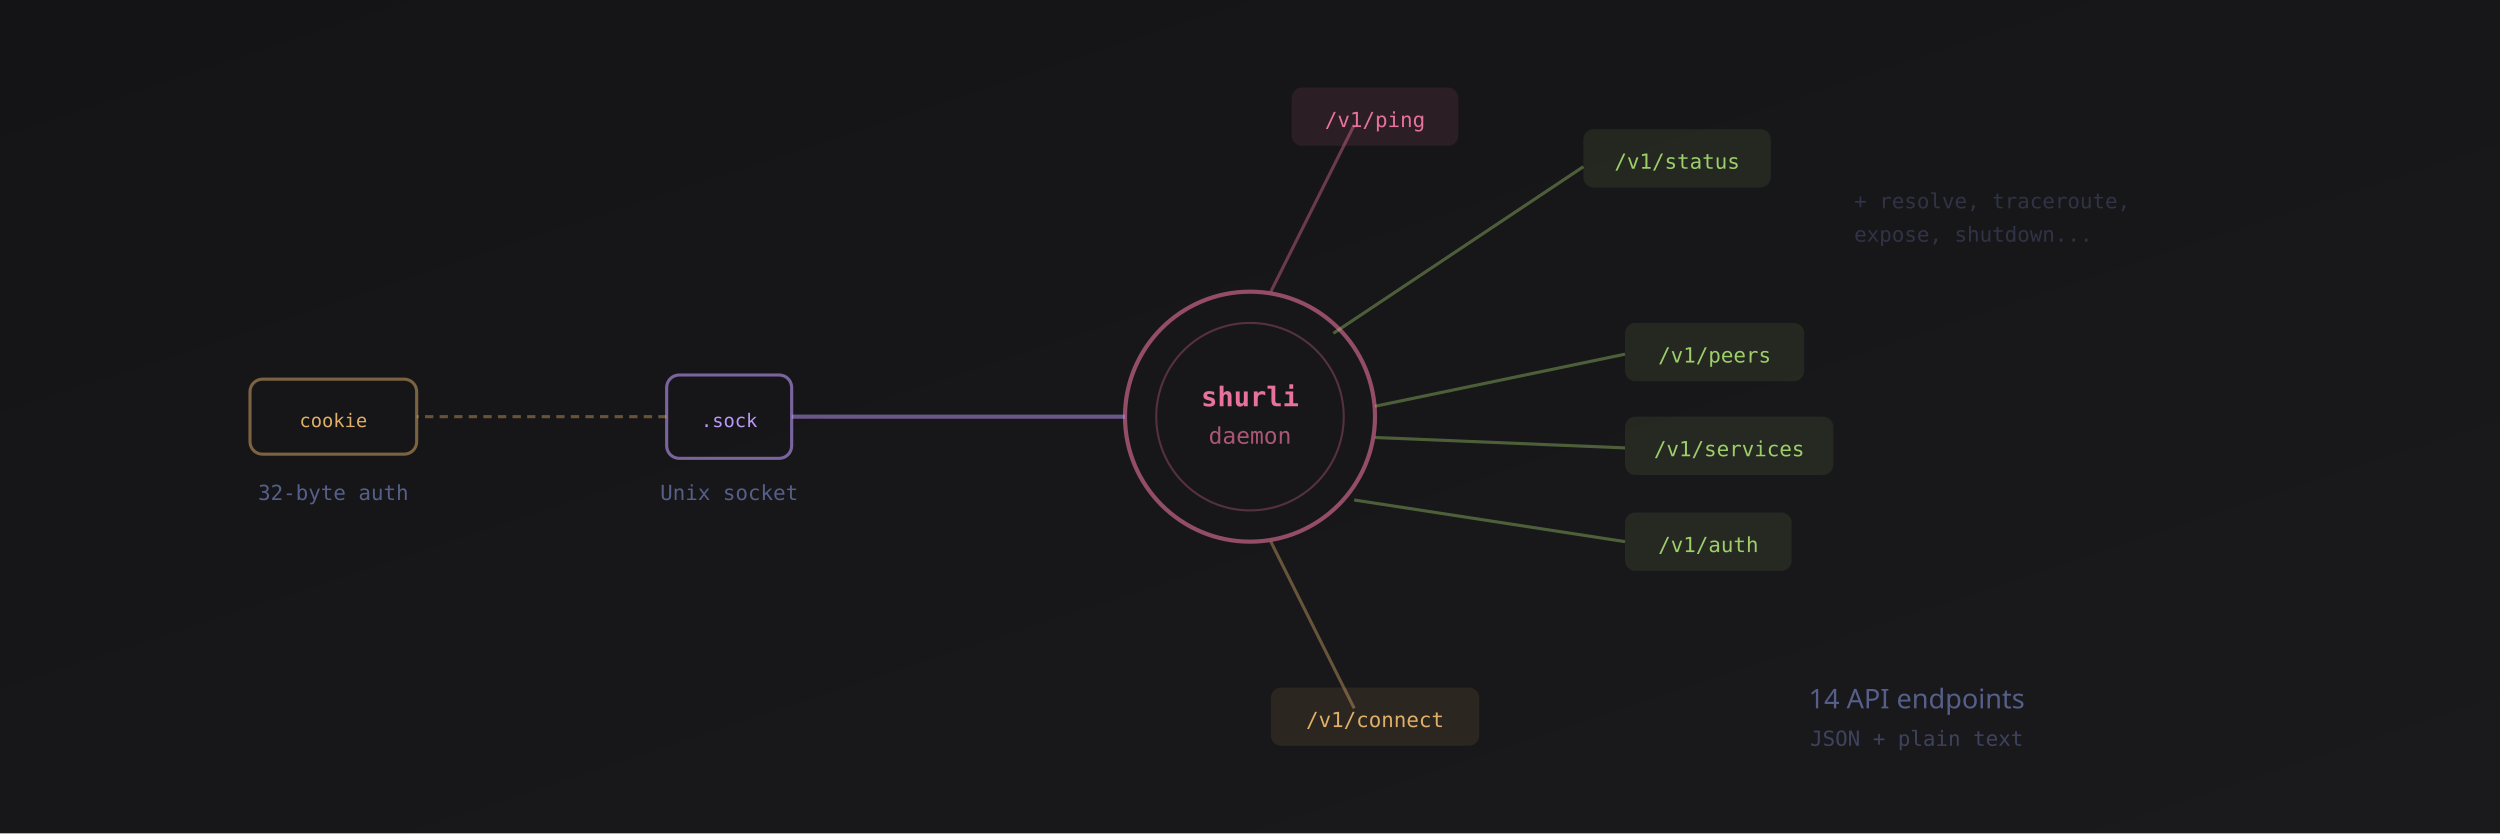
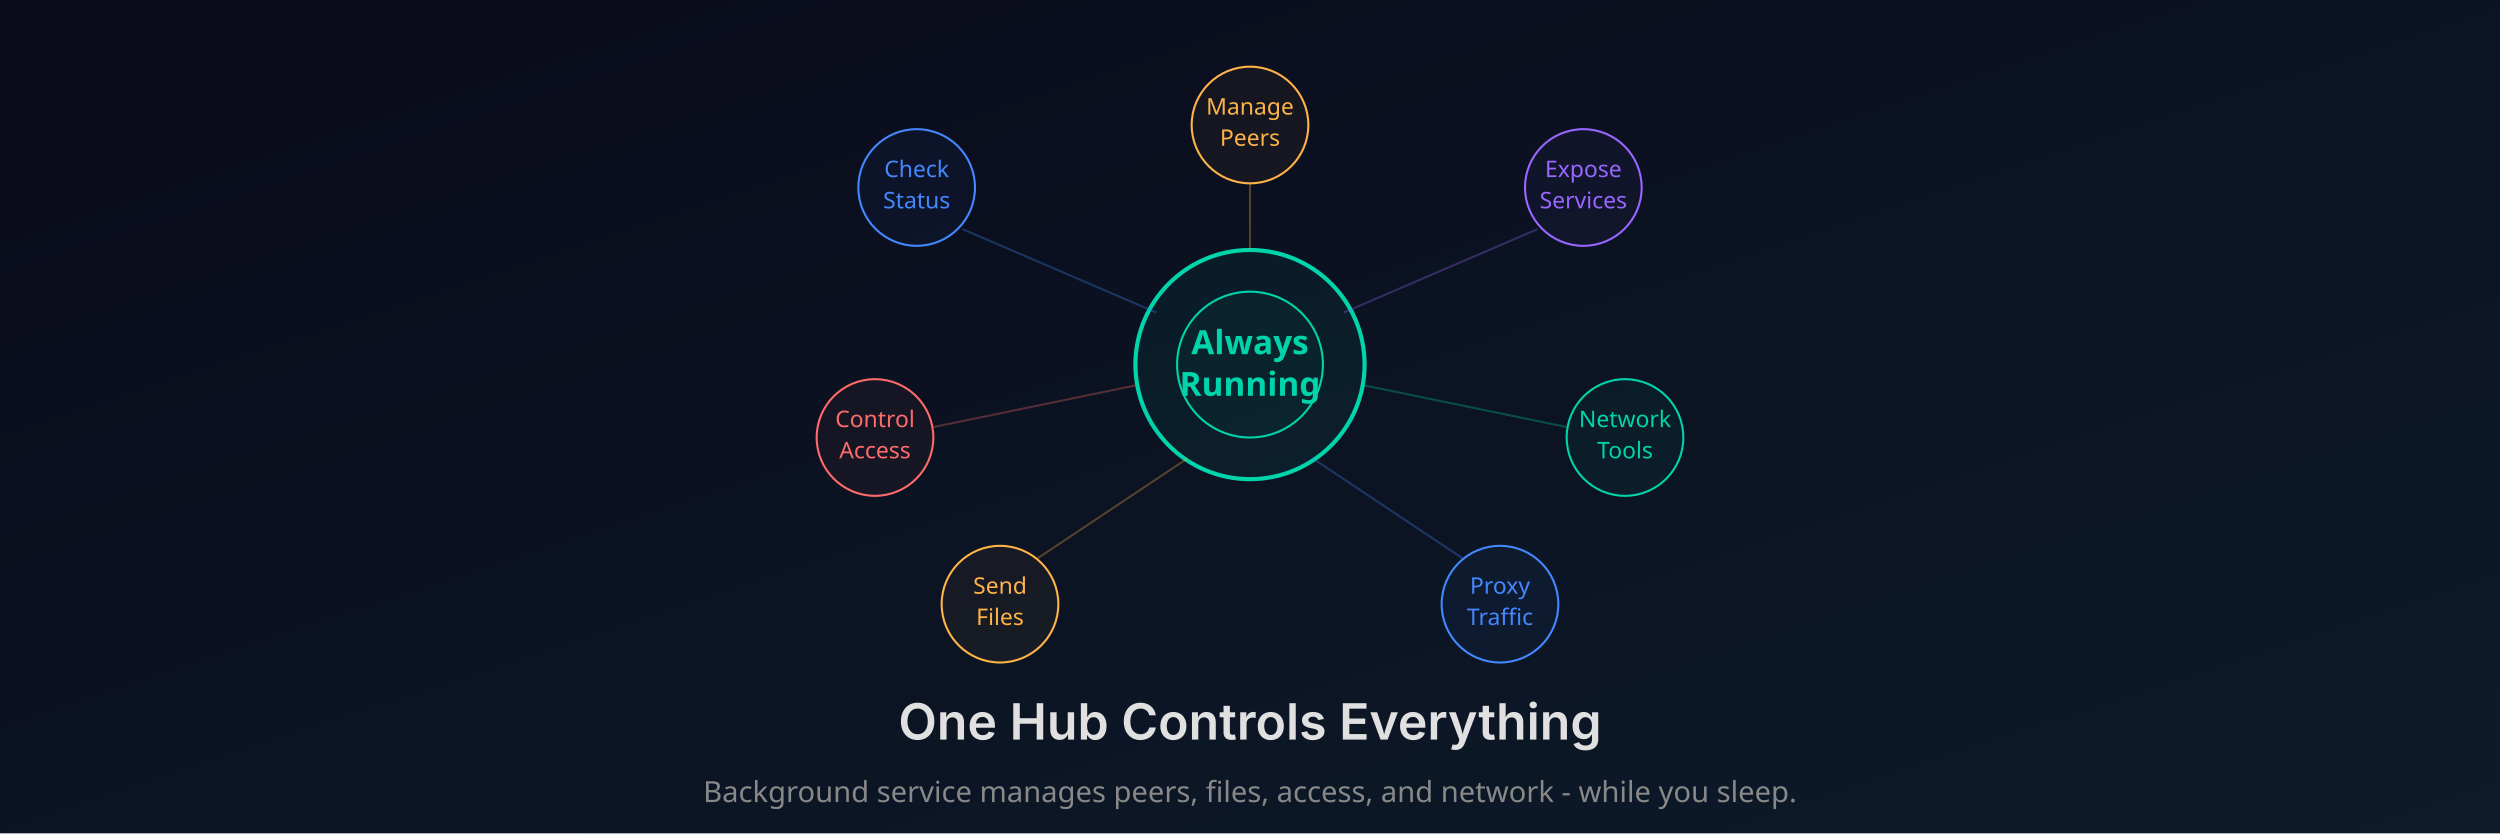
<svg xmlns="http://www.w3.org/2000/svg" viewBox="0 0 1200 400" width="1200" height="400">
  <defs>
    <linearGradient id="bgF" x1="0%" y1="0%" x2="100%" y2="100%">
-       <stop offset="0%" style="stop-color:#141316" />
-       <stop offset="100%" style="stop-color:#1a191c" />
+       <stop offset="0%" stop-color="#0a0a1a" />
+       <stop offset="100%" stop-color="#0d1b2a" />
    </linearGradient>
  </defs>
  <rect width="1200" height="400" fill="url(#bgF)" />
-   <circle cx="600" cy="200" r="60" fill="none" stroke="#e8729a" stroke-width="2" opacity="0.6" />
-   <circle cx="600" cy="200" r="45" fill="none" stroke="#e8729a" stroke-width="1" opacity="0.3" />
-   <text x="600" y="195" font-family="SF Mono, monospace" font-size="13" fill="#e8729a" text-anchor="middle" font-weight="600">shurli</text>
-   <text x="600" y="213" font-family="SF Mono, monospace" font-size="11" fill="#e8729a" text-anchor="middle" opacity="0.7">daemon</text>
-   <line x1="540" y1="200" x2="380" y2="200" stroke="#bb9af7" stroke-width="2" opacity="0.5" />
-   <rect x="320" y="180" width="60" height="40" rx="6" fill="none" stroke="#bb9af7" stroke-width="1.5" opacity="0.6" />
-   <text x="350" y="205" font-family="SF Mono, monospace" font-size="9" fill="#bb9af7" text-anchor="middle">.sock</text>
-   <text x="350" y="240" font-family="SF Mono, monospace" font-size="10" fill="#565f89" text-anchor="middle">Unix socket</text>
-   <line x1="320" y1="200" x2="200" y2="200" stroke="#e0af68" stroke-width="1.5" stroke-dasharray="4,3" opacity="0.4" />
-   <rect x="120" y="182" width="80" height="36" rx="6" fill="none" stroke="#e0af68" stroke-width="1.5" opacity="0.5" />
-   <text x="160" y="205" font-family="SF Mono, monospace" font-size="9" fill="#e0af68" text-anchor="middle">cookie</text>
-   <text x="160" y="240" font-family="SF Mono, monospace" font-size="10" fill="#565f89" text-anchor="middle">32-byte auth</text>
-   <line x1="640" y1="160" x2="760" y2="80" stroke="#9ece6a" stroke-width="1.5" opacity="0.4" />
-   <rect x="760" y="62" width="90" height="28" rx="5" fill="#9ece6a" opacity="0.1" />
-   <text x="805" y="81" font-family="SF Mono, monospace" font-size="10" fill="#9ece6a" text-anchor="middle">/v1/status</text>
-   <line x1="660" y1="195" x2="780" y2="170" stroke="#9ece6a" stroke-width="1.5" opacity="0.4" />
-   <rect x="780" y="155" width="86" height="28" rx="5" fill="#9ece6a" opacity="0.1" />
-   <text x="823" y="174" font-family="SF Mono, monospace" font-size="10" fill="#9ece6a" text-anchor="middle">/v1/peers</text>
-   <line x1="650" y1="240" x2="780" y2="260" stroke="#9ece6a" stroke-width="1.5" opacity="0.4" />
-   <rect x="780" y="246" width="80" height="28" rx="5" fill="#9ece6a" opacity="0.1" />
-   <text x="820" y="265" font-family="SF Mono, monospace" font-size="10" fill="#9ece6a" text-anchor="middle">/v1/auth</text>
-   <line x1="660" y1="210" x2="780" y2="215" stroke="#9ece6a" stroke-width="1.5" opacity="0.4" />
-   <rect x="780" y="200" width="100" height="28" rx="5" fill="#9ece6a" opacity="0.1" />
-   <text x="830" y="219" font-family="SF Mono, monospace" font-size="10" fill="#9ece6a" text-anchor="middle">/v1/services</text>
-   <line x1="610" y1="140" x2="650" y2="60" stroke="#e8729a" stroke-width="1.5" opacity="0.4" />
-   <rect x="620" y="42" width="80" height="28" rx="5" fill="#e8729a" opacity="0.1" />
-   <text x="660" y="61" font-family="SF Mono, monospace" font-size="10" fill="#e8729a" text-anchor="middle">/v1/ping</text>
-   <line x1="610" y1="260" x2="650" y2="340" stroke="#e0af68" stroke-width="1.5" opacity="0.4" />
-   <rect x="610" y="330" width="100" height="28" rx="5" fill="#e0af68" opacity="0.1" />
-   <text x="660" y="349" font-family="SF Mono, monospace" font-size="10" fill="#e0af68" text-anchor="middle">/v1/connect</text>
-   <text x="920" y="340" font-family="system-ui, sans-serif" font-size="13" fill="#565f89" text-anchor="middle">14 API endpoints</text>
-   <text x="920" y="358" font-family="SF Mono, monospace" font-size="10" fill="#565f89" text-anchor="middle" opacity="0.6">JSON + plain text</text>
-   <text x="890" y="100" font-family="SF Mono, monospace" font-size="10" fill="#565f89" opacity="0.4">+ resolve, traceroute,</text>
-   <text x="890" y="116" font-family="SF Mono, monospace" font-size="10" fill="#565f89" opacity="0.4">  expose, shutdown...</text>
+   <circle cx="600" cy="175" r="55" stroke="#00d4aa" stroke-width="2" fill="#00d4aa" fill-opacity="0.06" />
+   <circle cx="600" cy="175" r="35" stroke="#00d4aa" stroke-width="1" fill="#00d4aa" fill-opacity="0.04" />
+   <text x="600" y="170" text-anchor="middle" font-family="system-ui, sans-serif" font-size="16" font-weight="700" fill="#00d4aa">Always</text>
+   <text x="600" y="190" text-anchor="middle" font-family="system-ui, sans-serif" font-size="16" font-weight="700" fill="#00d4aa">Running</text>
+   <circle cx="600" cy="60" r="28" stroke="#ffb347" stroke-width="1" fill="#ffb347" fill-opacity="0.05" />
+   <text x="600" y="55" text-anchor="middle" font-family="system-ui, sans-serif" font-size="11" fill="#ffb347">Manage</text>
+   <text x="600" y="70" text-anchor="middle" font-family="system-ui, sans-serif" font-size="11" fill="#ffb347">Peers</text>
+   <line x1="600" y1="88" x2="600" y2="120" stroke="#ffb347" stroke-width="1" opacity="0.3" />
+   <circle cx="440" cy="90" r="28" stroke="#4488ff" stroke-width="1" fill="#4488ff" fill-opacity="0.05" />
+   <text x="440" y="85" text-anchor="middle" font-family="system-ui, sans-serif" font-size="11" fill="#4488ff">Check</text>
+   <text x="440" y="100" text-anchor="middle" font-family="system-ui, sans-serif" font-size="11" fill="#4488ff">Status</text>
+   <line x1="462" y1="110" x2="555" y2="150" stroke="#4488ff" stroke-width="1" opacity="0.3" />
+   <circle cx="760" cy="90" r="28" stroke="#9966ff" stroke-width="1" fill="#9966ff" fill-opacity="0.05" />
+   <text x="760" y="85" text-anchor="middle" font-family="system-ui, sans-serif" font-size="11" fill="#9966ff">Expose</text>
+   <text x="760" y="100" text-anchor="middle" font-family="system-ui, sans-serif" font-size="11" fill="#9966ff">Services</text>
+   <line x1="738" y1="110" x2="645" y2="150" stroke="#9966ff" stroke-width="1" opacity="0.3" />
+   <circle cx="420" cy="210" r="28" stroke="#ff6b6b" stroke-width="1" fill="#ff6b6b" fill-opacity="0.05" />
+   <text x="420" y="205" text-anchor="middle" font-family="system-ui, sans-serif" font-size="11" fill="#ff6b6b">Control</text>
+   <text x="420" y="220" text-anchor="middle" font-family="system-ui, sans-serif" font-size="11" fill="#ff6b6b">Access</text>
+   <line x1="448" y1="205" x2="545" y2="185" stroke="#ff6b6b" stroke-width="1" opacity="0.3" />
+   <circle cx="780" cy="210" r="28" stroke="#00d4aa" stroke-width="1" fill="#00d4aa" fill-opacity="0.05" />
+   <text x="780" y="205" text-anchor="middle" font-family="system-ui, sans-serif" font-size="11" fill="#00d4aa">Network</text>
+   <text x="780" y="220" text-anchor="middle" font-family="system-ui, sans-serif" font-size="11" fill="#00d4aa">Tools</text>
+   <line x1="752" y1="205" x2="655" y2="185" stroke="#00d4aa" stroke-width="1" opacity="0.3" />
+   <circle cx="480" cy="290" r="28" stroke="#ffb347" stroke-width="1" fill="#ffb347" fill-opacity="0.05" />
+   <text x="480" y="285" text-anchor="middle" font-family="system-ui, sans-serif" font-size="11" fill="#ffb347">Send</text>
+   <text x="480" y="300" text-anchor="middle" font-family="system-ui, sans-serif" font-size="11" fill="#ffb347">Files</text>
+   <line x1="498" y1="268" x2="570" y2="220" stroke="#ffb347" stroke-width="1" opacity="0.3" />
+   <circle cx="720" cy="290" r="28" stroke="#4488ff" stroke-width="1" fill="#4488ff" fill-opacity="0.05" />
+   <text x="720" y="285" text-anchor="middle" font-family="system-ui, sans-serif" font-size="11" fill="#4488ff">Proxy</text>
+   <text x="720" y="300" text-anchor="middle" font-family="system-ui, sans-serif" font-size="11" fill="#4488ff">Traffic</text>
+   <line x1="702" y1="268" x2="630" y2="220" stroke="#4488ff" stroke-width="1" opacity="0.3" />
+   <text x="600" y="355" text-anchor="middle" font-family="system-ui, -apple-system, sans-serif" font-size="24" font-weight="600" fill="#e0e0e0">One Hub Controls Everything</text>
+   <text x="600" y="385" text-anchor="middle" font-family="system-ui, sans-serif" font-size="14" fill="#888">Background service manages peers, files, access, and network - while you sleep.</text>
</svg>
